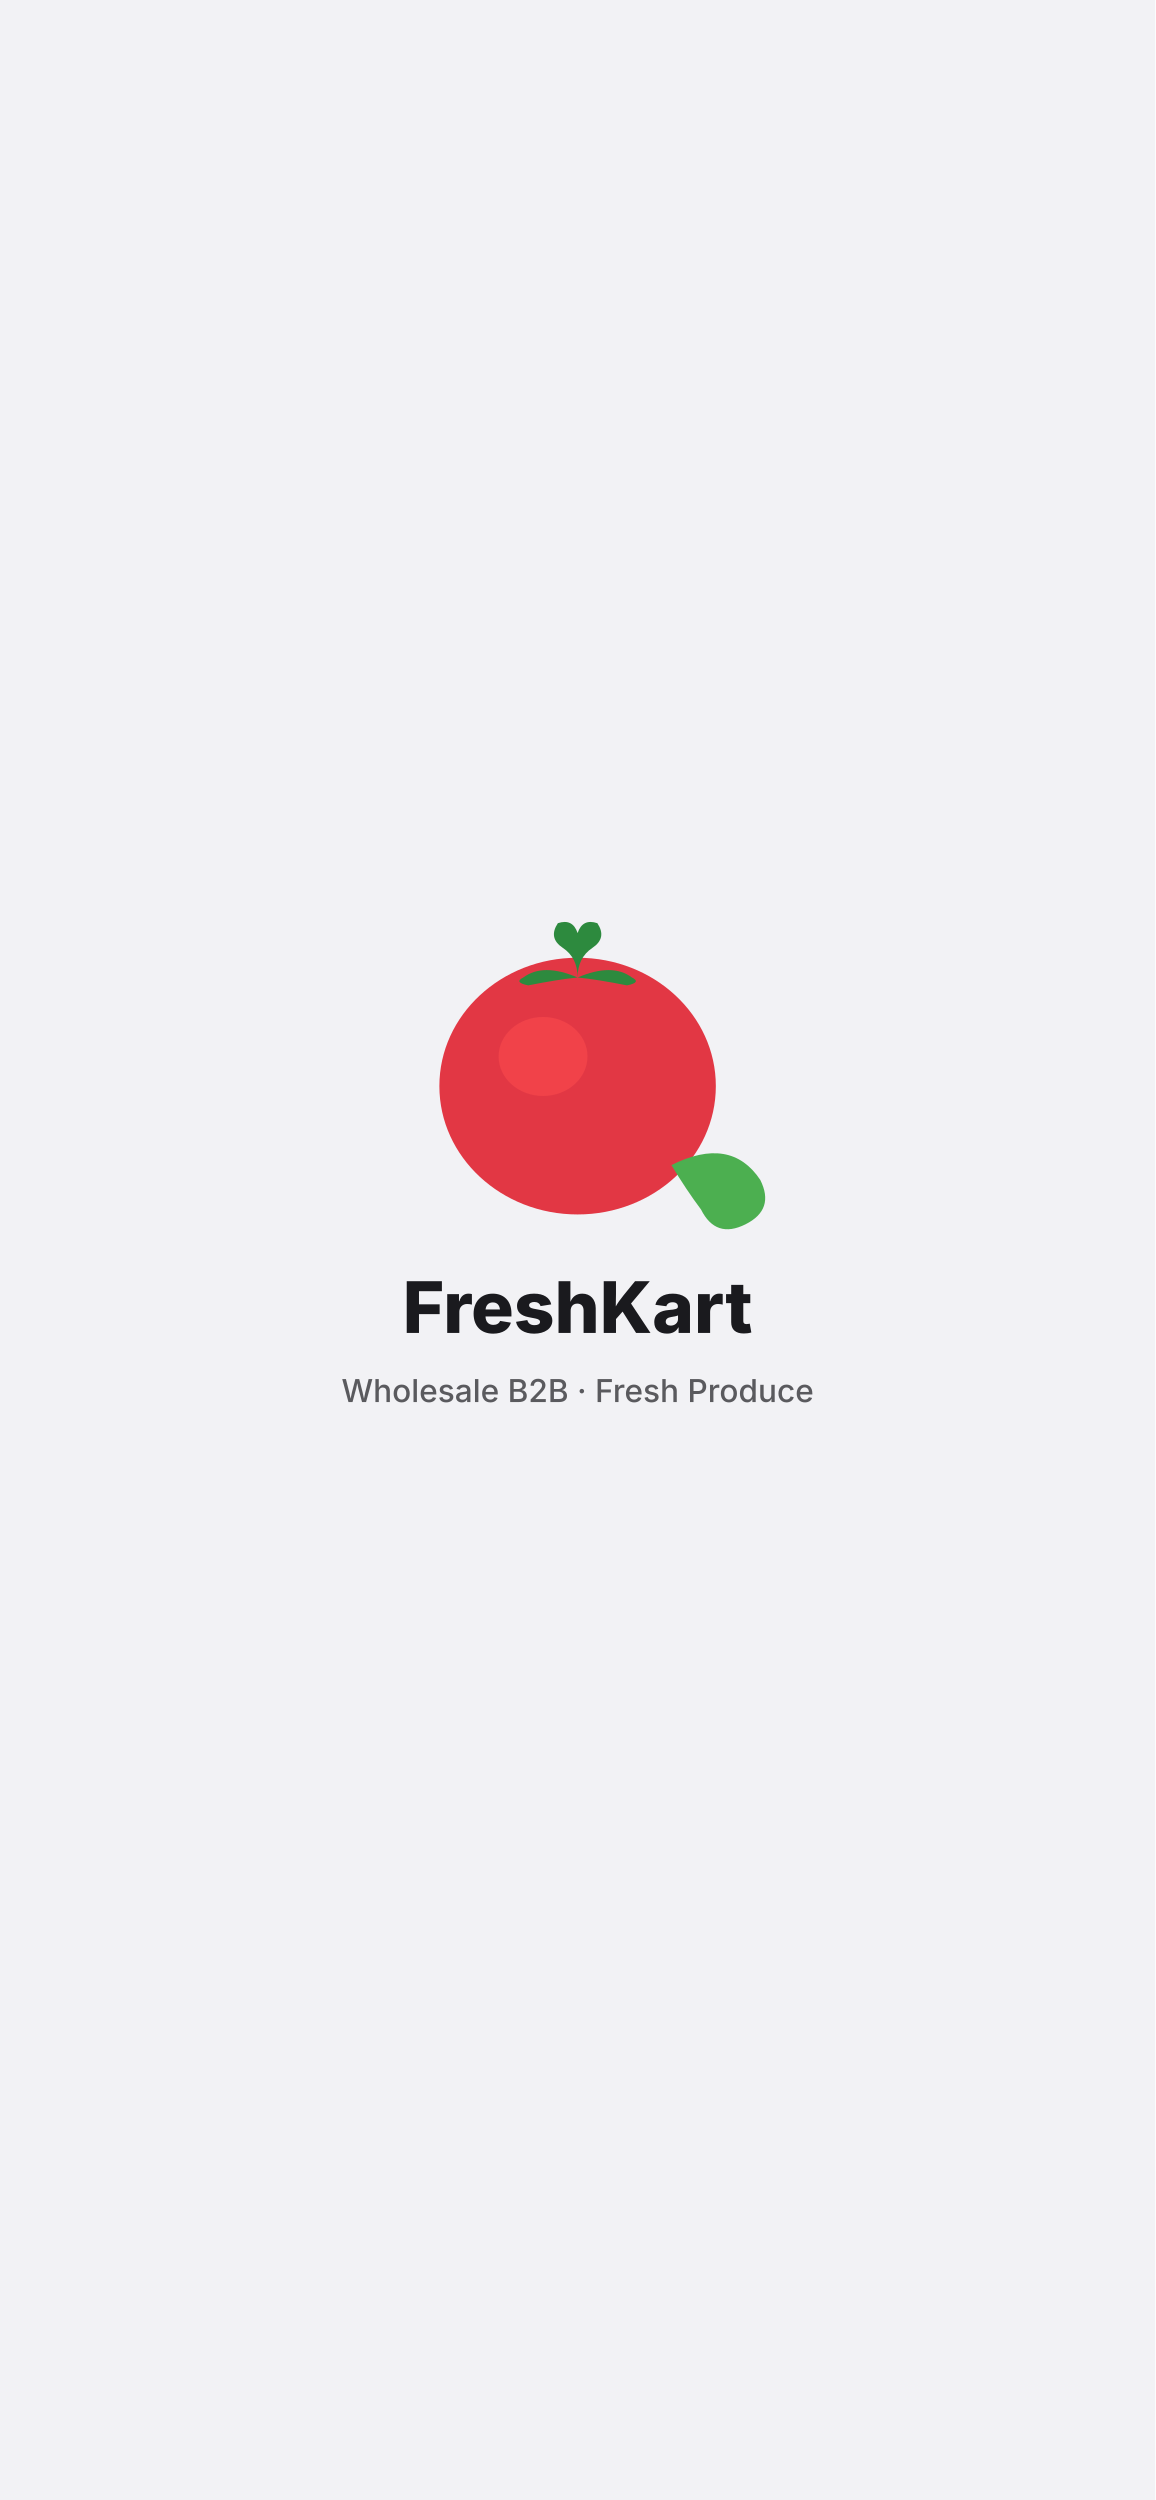
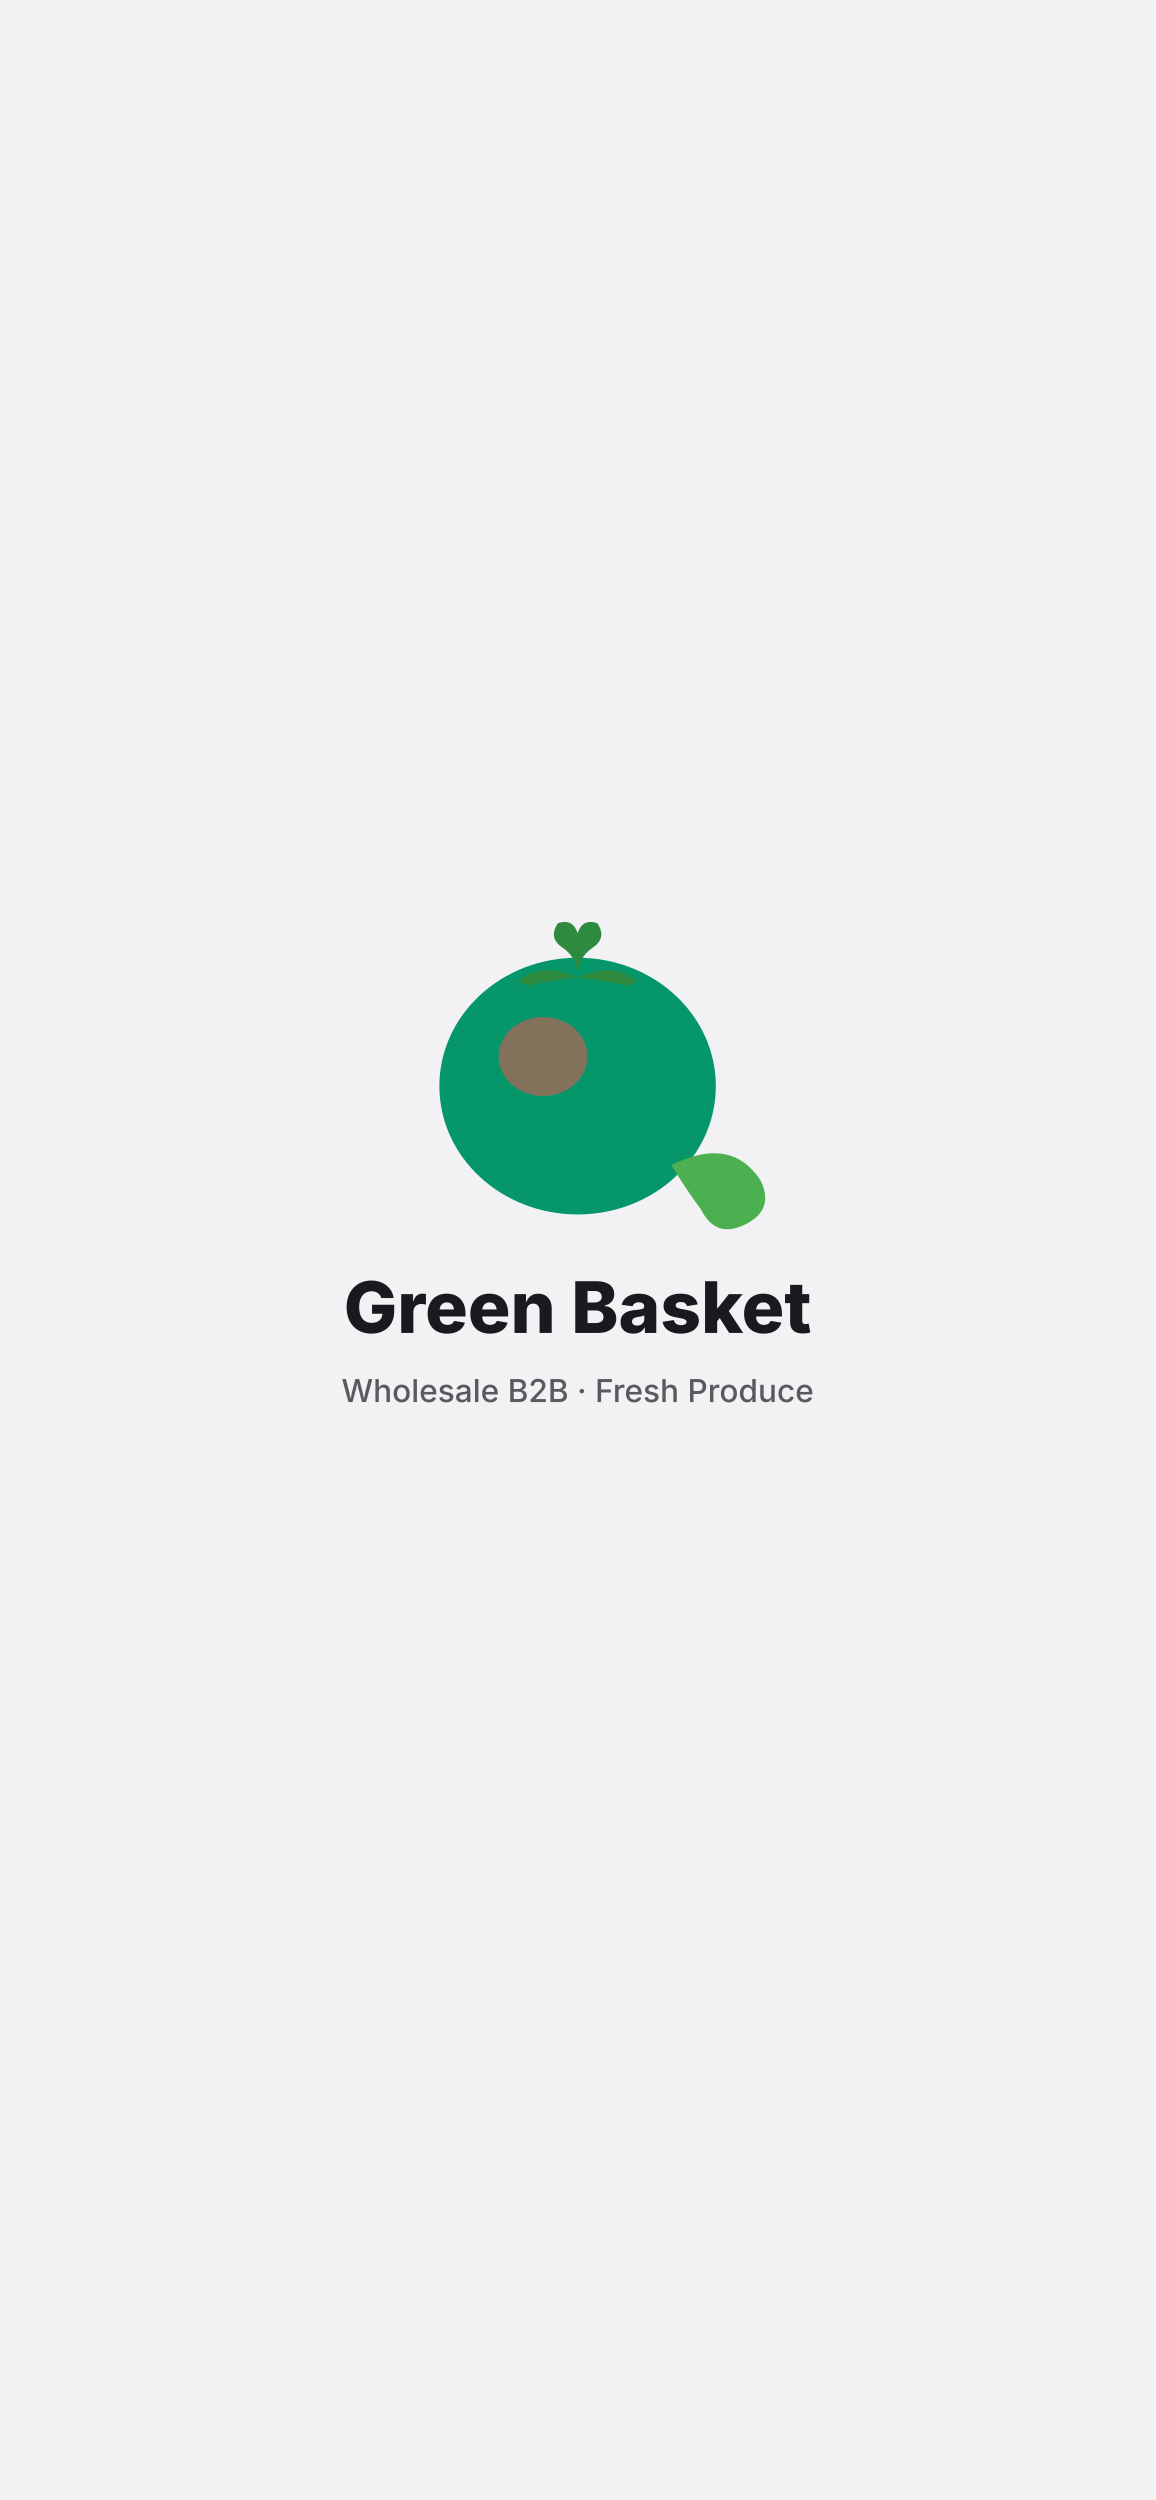
<svg xmlns="http://www.w3.org/2000/svg" viewBox="0 0 1170 2532">
  <rect width="1170" height="2532" fill="#f2f2f5" />
-   <ellipse cx="585" cy="1100" rx="140" ry="130" fill="#e23744" />
+   <ellipse cx="585" cy="1100" rx="140" ry="130" fill="#059669" />
  <ellipse cx="550" cy="1070" rx="45" ry="40" fill="#ff4d4d" opacity="0.5" />
  <path d="M585 990 Q585 970 570 960 Q555 950 565 935 Q580 930 585 945 Q590 930 605 935 Q615 950 600 960 Q585 970 585 990" fill="#2d8a3e" />
  <path d="M585 990 Q550 975 530 990 Q520 995 535 998 Q565 992 585 990" fill="#2d8a3e" />
  <path d="M585 990 Q620 975 640 990 Q650 995 635 998 Q605 992 585 990" fill="#2d8a3e" />
  <path d="M680 1180 Q740 1150 770 1195 Q785 1225 755 1240 Q725 1255 710 1225 Q695 1205 680 1180" fill="#4CAF50" />
-   <text x="585" y="1350" font-family="system-ui,-apple-system,sans-serif" font-size="72" font-weight="800" fill="#1a1a1e" text-anchor="middle">FreshKart</text>
+   <text x="585" y="1350" font-family="system-ui,-apple-system,sans-serif" font-size="72" font-weight="800" fill="#1a1a1e" text-anchor="middle">Green Basket</text>
  <text x="585" y="1420" font-family="system-ui,-apple-system,sans-serif" font-size="32" font-weight="500" fill="#1a1a1e" text-anchor="middle" opacity="0.7">Wholesale B2B · Fresh Produce</text>
</svg>
